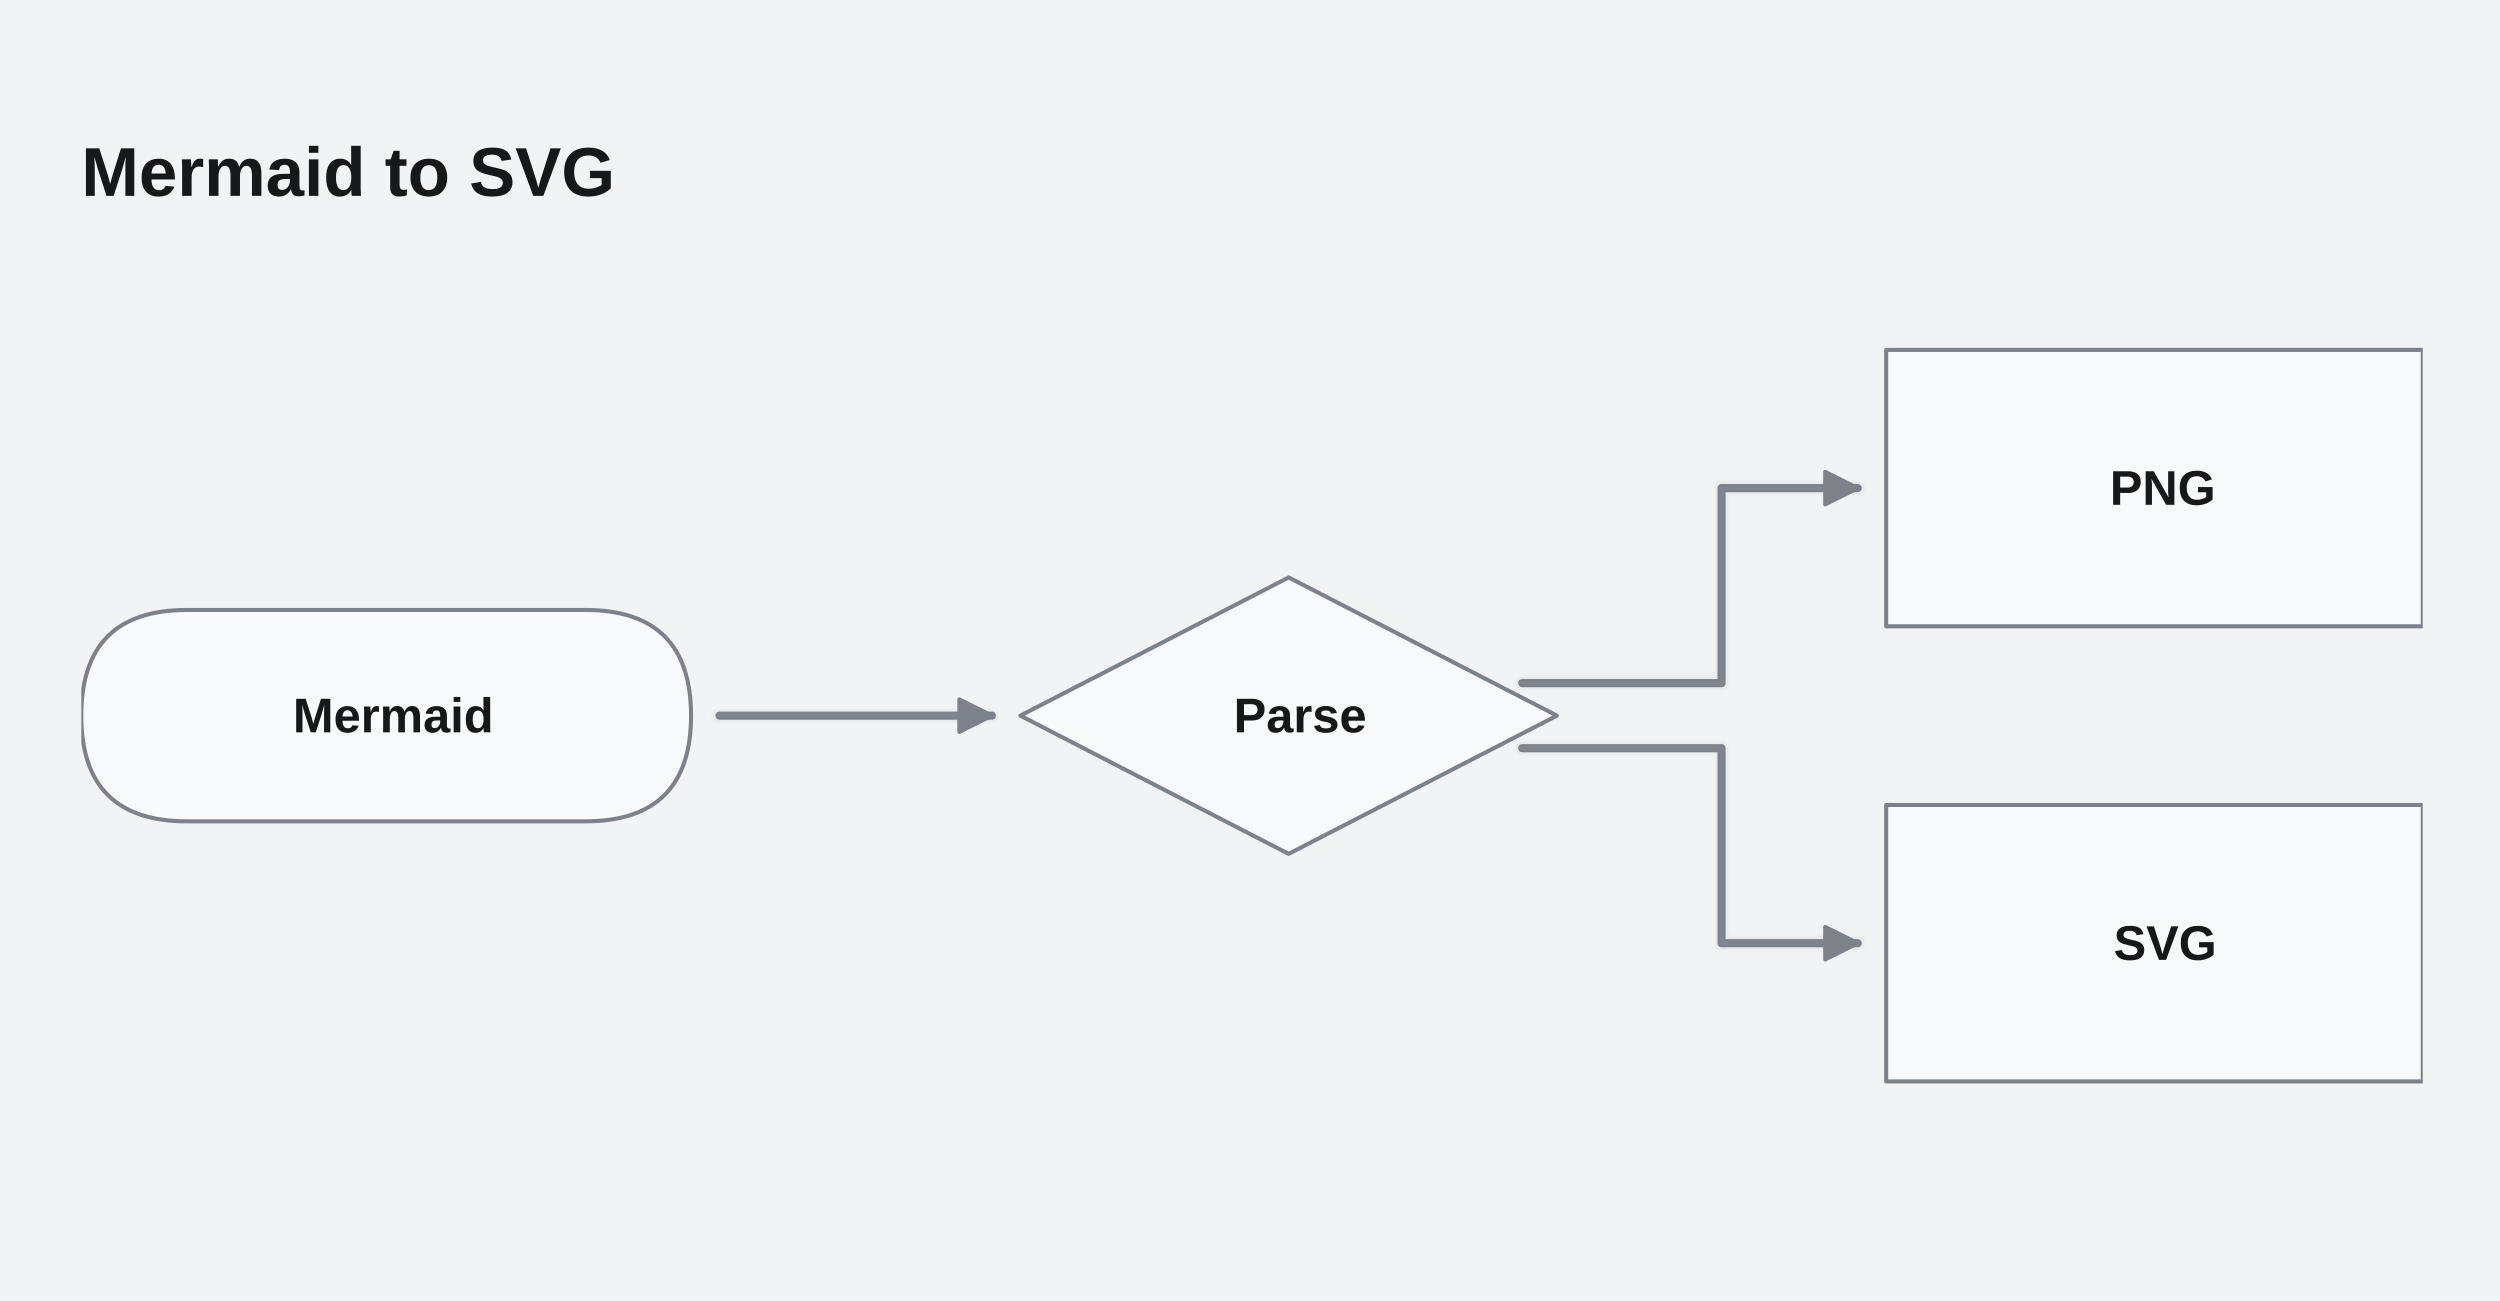
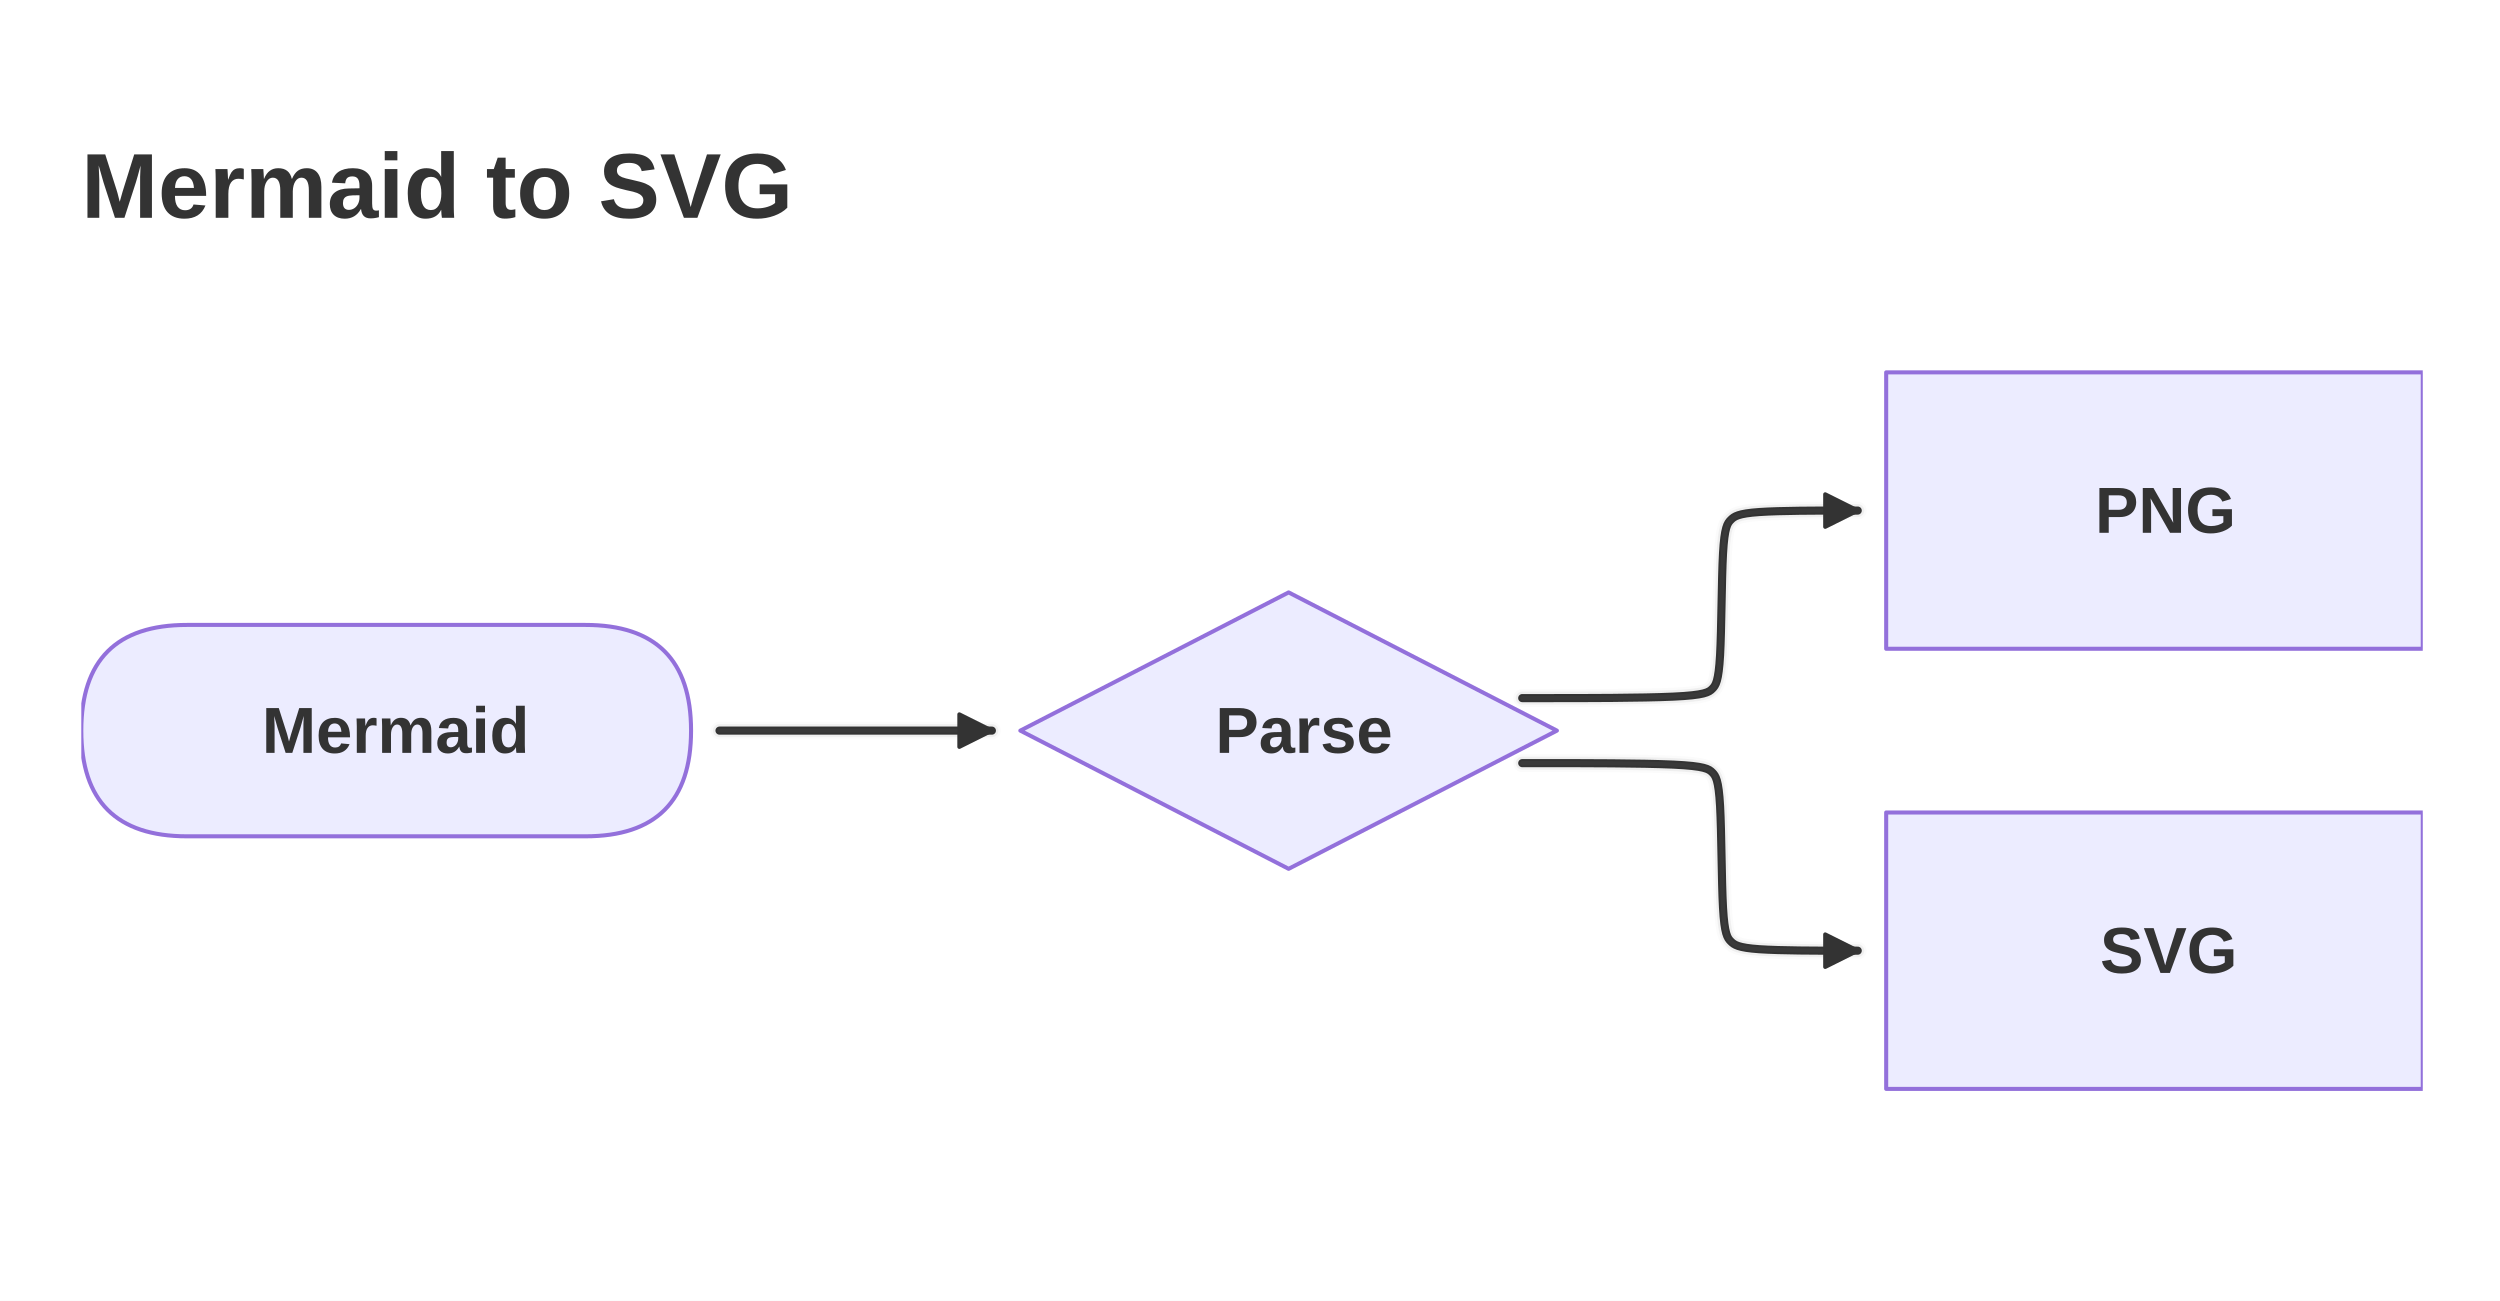
<svg xmlns="http://www.w3.org/2000/svg" width="615" height="320" viewBox="12 0 615 320" stroke-linecap="round" stroke-linejoin="round" style="max-width:100%;height:auto;display:block" role="img" aria-label="Mermaid to SVG" aria-labelledby="cfx-mm-nav-mermaid-l-title">
  <defs>
    <clipPath id="cfx-mm-nav-mermaid-l-clip-1" clipPathUnits="userSpaceOnUse">
      <rect x="32" y="32" width="576" height="256" />
    </clipPath>
    <clipPath id="cfx-mm-nav-mermaid-l-clip-7" clipPathUnits="userSpaceOnUse">
-       <rect x="32" y="64.1" width="576" height="223.9" />
+       <rect x="32" y="71.467" width="576" height="216.533" />
    </clipPath>
  </defs>
-   <rect x="0" y="0" width="640" height="320" rx="0" data-cfx-role="background" fill="#F2F3F4" stroke="none" stroke-width="1" />
+   <rect x="0" y="0" width="640" height="320" rx="0" data-cfx-role="background" fill="#FFFFFF" stroke="none" stroke-width="1" />
  <g clip-path="url(#cfx-mm-nav-mermaid-l-clip-1)">
-     <g data-cfx-role="frame-heading-source" data-cfx-authored-font-request="Calibri, Carlito, Segoe UI, Arial, system-ui, sans-serif|700|normal|17|">
+     <g data-cfx-role="frame-heading-source" data-cfx-authored-font-request="Calibri, Carlito, Segoe UI, Arial, system-ui, sans-serif|700|normal|22.666666666666664|">
      <g data-cfx-role="frame-heading">
-         <text x="32" y="48.187" font-family="Calibri, Carlito, Segoe UI, Arial, system-ui, sans-serif" font-size="17" font-weight="700" font-style="normal" fill="#16181C" xml:space="preserve" style="white-space:pre;font-language-override:normal;font-palette:normal">Mermaid to SVG</text>
+         <text x="32" y="53.582" font-family="Calibri, Carlito, Segoe UI, Arial, system-ui, sans-serif" font-size="22.667" font-weight="700" font-style="normal" fill="#333333" xml:space="preserve" style="white-space:pre;font-language-override:normal;font-palette:normal">Mermaid to SVG</text>
      </g>
    </g>
  </g>
  <g id="cfx-mm-nav-mermaid-l-node-6" data-cfx-source-id="mermaid-flowchart" data-cfx-role="topology" class="cfx-topology" data-canvas-surface-style="Plain" data-cfx-active-scenario="" data-cfx-map-background-style="Dots" data-cfx-projection="" data-cfx-scenario-count="0" data-cfx-scenario-ids="" data-cfx-scenarios="[]" data-cfx-viewport="" data-chart-id="mermaid-flowchart" data-fit-content-to-viewport="false" data-header-style="Standard" data-layout-direction="LeftToRight" data-layout-mode="Layered" data-node-surface-style="Card" data-visual-style="Default">
    <g clip-path="url(#cfx-mm-nav-mermaid-l-clip-7)">
-       <g id="cfx-mm-nav-mermaid-l-node-8" data-cfx-source-id="mermaid-edge-0" data-cfx-role="topology-edge" class="cfx-topology__edge" data-cfx-meta-mermaid-operator="--&gt;" data-cfx-meta-mermaid-order="0" data-cfx-meta-mermaid-source="src" data-cfx-meta-mermaid-source-column="3" data-cfx-meta-mermaid-source-line="5" data-cfx-meta-mermaid-target="parse" data-cfx-selected="false" data-cfx-status="Unknown" data-direction="Forward" data-edge-color="" data-edge-dash-pattern="" data-edge-emphasis="Normal" data-edge-id="mermaid-edge-0" data-edge-kind="Dependency" data-edge-label="" data-edge-layout-inference="none" data-edge-line-style="Solid" data-edge-minimum-rank-span="1" data-edge-muted="false" data-edge-render-order="0" data-edge-routing-priority="0" data-edge-secondary-label="" data-edge-tertiary-label="" data-label-offset-x="0" data-label-offset-y="0" data-route-candidate-count="1" data-route-corridor="default" data-route-curve="Orthogonal" data-route-end-x="256" data-route-end-y="176.04999999999998" data-route-fallback-reason="not-obstacle-aware" data-route-label-obstacle-hits="0" data-route-lane="0" data-route-obstacle-count="2" data-route-obstacle-hits="0" data-route-offset="0" data-route-overlap-score="0" data-route-segment-count="3" data-route-start-x="189" data-route-start-y="176.04999999999998" data-route-strategy="Orthogonal" data-scenario-ids="" data-scenario-step-indices="" data-source-group-id="" data-source-label="" data-source-marker="None" data-source-node-id="src" data-source-port="Auto" data-source-port-id="" data-target-group-id="" data-target-label="" data-target-marker="Arrow" data-target-node-id="parse" data-target-port="Auto" data-target-port-id="" data-waypoint-count="0">
-         <path d="M 189 176.05 L 222.5 176.05 L 222.5 176.05 L 256 176.05" data-cfx-role="topology-edge-line-ambient-halo" fill="none" stroke="rgba(124,129,138,0.016)" stroke-width="4.4" />
-         <path d="M 189 176.05 L 222.5 176.05 L 222.5 176.05 L 256 176.05" data-cfx-role="topology-edge-line-halo" fill="none" stroke="rgba(124,129,138,0.055)" stroke-width="3.2" />
-         <path d="M 189 176.05 L 222.5 176.05 L 222.5 176.05 L 256 176.05" data-cfx-role="topology-edge-line" fill="none" stroke="#7C818A" stroke-width="2" />
-         <path d="M 189 176.05 L 222.5 176.05 L 222.5 176.05 L 256 176.05" data-cfx-role="topology-edge-line-highlight" fill="none" stroke="rgba(255,255,255,0.035)" stroke-width="1" />
-         <path d="M 256 176.05 L 248 172.05 L 248 180.05 Z" data-cfx-role="topology-marker" fill="#7C818A" stroke="#7C818A" stroke-width="1" fill-rule="evenodd" />
+       <g id="cfx-mm-nav-mermaid-l-node-8" data-cfx-source-id="mermaid-edge-0" data-cfx-role="topology-edge" class="cfx-topology__edge" data-cfx-meta-mermaid-curve-column="1" data-cfx-meta-mermaid-curve-effective="Basis" data-cfx-meta-mermaid-curve-line="4" data-cfx-meta-mermaid-curve-origin="implicit" data-cfx-meta-mermaid-curve-requested="basis" data-cfx-meta-mermaid-operator="--&gt;" data-cfx-meta-mermaid-order="0" data-cfx-meta-mermaid-source="src" data-cfx-meta-mermaid-source-column="3" data-cfx-meta-mermaid-source-line="5" data-cfx-meta-mermaid-target="parse" data-cfx-selected="false" data-cfx-status="Unknown" data-direction="Forward" data-edge-color="#333333FF" data-edge-dash-pattern="" data-edge-emphasis="Normal" data-edge-id="mermaid-edge-0" data-edge-kind="Dependency" data-edge-label="" data-edge-layout-inference="none" data-edge-line-style="Solid" data-edge-minimum-rank-span="1" data-edge-muted="false" data-edge-render-order="0" data-edge-routing-priority="0" data-edge-secondary-label="" data-edge-tertiary-label="" data-label-offset-x="0" data-label-offset-y="0" data-route-candidate-count="1" data-route-corridor="default" data-route-curve="Orthogonal" data-route-end-x="256.0006470588236" data-route-end-y="179.73333333333332" data-route-fallback-reason="not-obstacle-aware" data-route-label-obstacle-hits="0" data-route-lane="0" data-route-obstacle-count="2" data-route-obstacle-hits="0" data-route-offset="0" data-route-overlap-score="0" data-route-segment-count="20" data-route-start-x="188.999987654321" data-route-start-y="179.73333333333332" data-route-strategy="Orthogonal" data-scenario-ids="" data-scenario-step-indices="" data-source-group-id="" data-source-label="" data-source-marker="None" data-source-node-id="src" data-source-port="Auto" data-source-port-id="" data-target-group-id="" data-target-label="" data-target-marker="Arrow" data-target-node-id="parse" data-target-port="Auto" data-target-port-id="" data-waypoint-count="0">
+         <path d="M 189 179.733 L 194.583 179.733 C 200.167 179.733 211.334 179.733 216.917 179.733 C 222.5 179.733 222.5 179.733 228.084 179.733 C 233.667 179.733 244.834 179.733 250.417 179.733 L 256.001 179.733" data-cfx-role="topology-edge-line-ambient-halo" fill="none" stroke="rgba(51,51,51,0.016)" stroke-width="4.4" />
+         <path d="M 189 179.733 L 194.583 179.733 C 200.167 179.733 211.334 179.733 216.917 179.733 C 222.5 179.733 222.5 179.733 228.084 179.733 C 233.667 179.733 244.834 179.733 250.417 179.733 L 256.001 179.733" data-cfx-role="topology-edge-line-halo" fill="none" stroke="rgba(51,51,51,0.055)" stroke-width="3.2" />
+         <path d="M 189 179.733 L 194.583 179.733 C 200.167 179.733 211.334 179.733 216.917 179.733 C 222.5 179.733 222.5 179.733 228.084 179.733 C 233.667 179.733 244.834 179.733 250.417 179.733 L 256.001 179.733" data-cfx-role="topology-edge-line" fill="none" stroke="#333333" stroke-width="2" />
+         <path d="M 189 179.733 L 194.583 179.733 C 200.167 179.733 211.334 179.733 216.917 179.733 C 222.5 179.733 222.5 179.733 228.084 179.733 C 233.667 179.733 244.834 179.733 250.417 179.733 L 256.001 179.733" data-cfx-role="topology-edge-line-highlight" fill="none" stroke="rgba(255,255,255,0.035)" stroke-width="1" />
+         <path d="M 256.001 179.733 L 248.001 175.733 L 248.001 183.733 Z" data-cfx-role="topology-marker" fill="#333333" stroke="#333333" stroke-width="1" fill-rule="evenodd" />
      </g>
-       <g id="cfx-mm-nav-mermaid-l-node-15" data-cfx-source-id="mermaid-edge-1" data-cfx-role="topology-edge" class="cfx-topology__edge" data-cfx-meta-mermaid-operator="--&gt;" data-cfx-meta-mermaid-order="1" data-cfx-meta-mermaid-source="parse" data-cfx-meta-mermaid-source-column="3" data-cfx-meta-mermaid-source-line="6" data-cfx-meta-mermaid-target="svg" data-cfx-selected="false" data-cfx-status="Unknown" data-direction="Forward" data-edge-color="" data-edge-dash-pattern="" data-edge-emphasis="Normal" data-edge-id="mermaid-edge-1" data-edge-kind="Dependency" data-edge-label="" data-edge-layout-inference="none" data-edge-line-style="Solid" data-edge-minimum-rank-span="1" data-edge-muted="false" data-edge-render-order="1" data-edge-routing-priority="0" data-edge-secondary-label="" data-edge-tertiary-label="" data-label-offset-x="0" data-label-offset-y="0" data-route-candidate-count="1" data-route-corridor="default" data-route-curve="Orthogonal" data-route-end-x="469" data-route-end-y="232.02499999999998" data-route-fallback-reason="not-obstacle-aware" data-route-label-obstacle-hits="0" data-route-lane="0" data-route-obstacle-count="2" data-route-obstacle-hits="0" data-route-offset="0" data-route-overlap-score="0" data-route-segment-count="3" data-route-start-x="386.47058823529414" data-route-start-y="184.04999999999998" data-route-strategy="Orthogonal" data-scenario-ids="" data-scenario-step-indices="" data-source-group-id="" data-source-label="" data-source-marker="None" data-source-node-id="parse" data-source-port="Auto" data-source-port-id="" data-target-group-id="" data-target-label="" data-target-marker="Arrow" data-target-node-id="svg" data-target-port="Auto" data-target-port-id="" data-waypoint-count="0">
-         <path d="M 386.471 184.05 L 435.5 184.05 L 435.5 232.025 L 469 232.025" data-cfx-role="topology-edge-line-ambient-halo" fill="none" stroke="rgba(124,129,138,0.016)" stroke-width="4.4" />
-         <path d="M 386.471 184.05 L 435.5 184.05 L 435.5 232.025 L 469 232.025" data-cfx-role="topology-edge-line-halo" fill="none" stroke="rgba(124,129,138,0.055)" stroke-width="3.2" />
-         <path d="M 386.471 184.05 L 435.5 184.05 L 435.5 232.025 L 469 232.025" data-cfx-role="topology-edge-line" fill="none" stroke="#7C818A" stroke-width="2" />
-         <path d="M 386.471 184.05 L 435.5 184.05 L 435.5 232.025 L 469 232.025" data-cfx-role="topology-edge-line-highlight" fill="none" stroke="rgba(255,255,255,0.035)" stroke-width="1" />
-         <path d="M 469 232.025 L 461 228.025 L 461 236.025 Z" data-cfx-role="topology-marker" fill="#7C818A" stroke="#7C818A" stroke-width="1" fill-rule="evenodd" />
+       <g id="cfx-mm-nav-mermaid-l-node-15" data-cfx-source-id="mermaid-edge-1" data-cfx-role="topology-edge" class="cfx-topology__edge" data-cfx-meta-mermaid-curve-column="1" data-cfx-meta-mermaid-curve-effective="Basis" data-cfx-meta-mermaid-curve-line="4" data-cfx-meta-mermaid-curve-origin="implicit" data-cfx-meta-mermaid-curve-requested="basis" data-cfx-meta-mermaid-operator="--&gt;" data-cfx-meta-mermaid-order="1" data-cfx-meta-mermaid-source="parse" data-cfx-meta-mermaid-source-column="3" data-cfx-meta-mermaid-source-line="6" data-cfx-meta-mermaid-target="svg" data-cfx-selected="false" data-cfx-status="Unknown" data-direction="Forward" data-edge-color="#333333FF" data-edge-dash-pattern="" data-edge-emphasis="Normal" data-edge-id="mermaid-edge-1" data-edge-kind="Dependency" data-edge-label="" data-edge-layout-inference="none" data-edge-line-style="Solid" data-edge-minimum-rank-span="1" data-edge-muted="false" data-edge-render-order="1" data-edge-routing-priority="0" data-edge-secondary-label="" data-edge-tertiary-label="" data-label-offset-x="0" data-label-offset-y="0" data-route-candidate-count="1" data-route-corridor="default" data-route-curve="Orthogonal" data-route-end-x="469" data-route-end-y="233.86666666666665" data-route-fallback-reason="not-obstacle-aware" data-route-label-obstacle-hits="0" data-route-lane="0" data-route-obstacle-count="2" data-route-obstacle-hits="0" data-route-offset="0" data-route-overlap-score="0" data-route-segment-count="44" data-route-start-x="386.47123529411766" data-route-start-y="187.73333333333332" data-route-strategy="Orthogonal" data-scenario-ids="" data-scenario-step-indices="" data-source-group-id="" data-source-label="" data-source-marker="None" data-source-node-id="parse" data-source-port="Auto" data-source-port-id="" data-target-group-id="" data-target-label="" data-target-marker="Arrow" data-target-node-id="svg" data-target-port="Auto" data-target-port-id="" data-waypoint-count="0">
+         <path d="M 386.471 187.733 L 393.809 187.733 C 401.147 187.733 415.824 187.733 423.633 188.095 C 431.442 188.457 432.385 189.181 433.219 190.014 C 434.052 190.848 434.776 191.791 435.138 198.284 C 435.5 204.778 435.5 216.822 435.862 223.316 C 436.224 229.809 436.947 230.752 437.781 231.586 C 438.614 232.419 439.557 233.143 444.778 233.505 C 450 233.867 459.5 233.867 464.25 233.867 L 469 233.867" data-cfx-role="topology-edge-line-ambient-halo" fill="none" stroke="rgba(51,51,51,0.016)" stroke-width="4.4" />
+         <path d="M 386.471 187.733 L 393.809 187.733 C 401.147 187.733 415.824 187.733 423.633 188.095 C 431.442 188.457 432.385 189.181 433.219 190.014 C 434.052 190.848 434.776 191.791 435.138 198.284 C 435.5 204.778 435.5 216.822 435.862 223.316 C 436.224 229.809 436.947 230.752 437.781 231.586 C 438.614 232.419 439.557 233.143 444.778 233.505 C 450 233.867 459.5 233.867 464.25 233.867 L 469 233.867" data-cfx-role="topology-edge-line-halo" fill="none" stroke="rgba(51,51,51,0.055)" stroke-width="3.2" />
+         <path d="M 386.471 187.733 L 393.809 187.733 C 401.147 187.733 415.824 187.733 423.633 188.095 C 431.442 188.457 432.385 189.181 433.219 190.014 C 434.052 190.848 434.776 191.791 435.138 198.284 C 435.5 204.778 435.5 216.822 435.862 223.316 C 436.224 229.809 436.947 230.752 437.781 231.586 C 438.614 232.419 439.557 233.143 444.778 233.505 C 450 233.867 459.5 233.867 464.25 233.867 L 469 233.867" data-cfx-role="topology-edge-line" fill="none" stroke="#333333" stroke-width="2" />
+         <path d="M 386.471 187.733 L 393.809 187.733 C 401.147 187.733 415.824 187.733 423.633 188.095 C 431.442 188.457 432.385 189.181 433.219 190.014 C 434.052 190.848 434.776 191.791 435.138 198.284 C 435.5 204.778 435.5 216.822 435.862 223.316 C 436.224 229.809 436.947 230.752 437.781 231.586 C 438.614 232.419 439.557 233.143 444.778 233.505 C 450 233.867 459.5 233.867 464.25 233.867 L 469 233.867" data-cfx-role="topology-edge-line-highlight" fill="none" stroke="rgba(255,255,255,0.035)" stroke-width="1" />
+         <path d="M 469 233.867 L 461 229.867 L 461 237.867 Z" data-cfx-role="topology-marker" fill="#333333" stroke="#333333" stroke-width="1" fill-rule="evenodd" />
      </g>
-       <g id="cfx-mm-nav-mermaid-l-node-22" data-cfx-source-id="mermaid-edge-2" data-cfx-role="topology-edge" class="cfx-topology__edge" data-cfx-meta-mermaid-operator="--&gt;" data-cfx-meta-mermaid-order="2" data-cfx-meta-mermaid-source="parse" data-cfx-meta-mermaid-source-column="3" data-cfx-meta-mermaid-source-line="7" data-cfx-meta-mermaid-target="png" data-cfx-selected="false" data-cfx-status="Unknown" data-direction="Forward" data-edge-color="" data-edge-dash-pattern="" data-edge-emphasis="Normal" data-edge-id="mermaid-edge-2" data-edge-kind="Dependency" data-edge-label="" data-edge-layout-inference="none" data-edge-line-style="Solid" data-edge-minimum-rank-span="1" data-edge-muted="false" data-edge-render-order="2" data-edge-routing-priority="0" data-edge-secondary-label="" data-edge-tertiary-label="" data-label-offset-x="0" data-label-offset-y="0" data-route-candidate-count="1" data-route-corridor="default" data-route-curve="Orthogonal" data-route-end-x="469" data-route-end-y="120.07499999999999" data-route-fallback-reason="not-obstacle-aware" data-route-label-obstacle-hits="0" data-route-lane="0" data-route-obstacle-count="2" data-route-obstacle-hits="0" data-route-offset="0" data-route-overlap-score="0" data-route-segment-count="3" data-route-start-x="386.4705882352941" data-route-start-y="168.04999999999998" data-route-strategy="Orthogonal" data-scenario-ids="" data-scenario-step-indices="" data-source-group-id="" data-source-label="" data-source-marker="None" data-source-node-id="parse" data-source-port="Auto" data-source-port-id="" data-target-group-id="" data-target-label="" data-target-marker="Arrow" data-target-node-id="png" data-target-port="Auto" data-target-port-id="" data-waypoint-count="0">
-         <path d="M 386.471 168.05 L 435.5 168.05 L 435.5 120.075 L 469 120.075" data-cfx-role="topology-edge-line-ambient-halo" fill="none" stroke="rgba(124,129,138,0.016)" stroke-width="4.4" />
-         <path d="M 386.471 168.05 L 435.5 168.05 L 435.5 120.075 L 469 120.075" data-cfx-role="topology-edge-line-halo" fill="none" stroke="rgba(124,129,138,0.055)" stroke-width="3.2" />
-         <path d="M 386.471 168.05 L 435.5 168.05 L 435.5 120.075 L 469 120.075" data-cfx-role="topology-edge-line" fill="none" stroke="#7C818A" stroke-width="2" />
-         <path d="M 386.471 168.05 L 435.5 168.05 L 435.5 120.075 L 469 120.075" data-cfx-role="topology-edge-line-highlight" fill="none" stroke="rgba(255,255,255,0.035)" stroke-width="1" />
-         <path d="M 469 120.075 L 461 116.075 L 461 124.075 Z" data-cfx-role="topology-marker" fill="#7C818A" stroke="#7C818A" stroke-width="1" fill-rule="evenodd" />
+       <g id="cfx-mm-nav-mermaid-l-node-22" data-cfx-source-id="mermaid-edge-2" data-cfx-role="topology-edge" class="cfx-topology__edge" data-cfx-meta-mermaid-curve-column="1" data-cfx-meta-mermaid-curve-effective="Basis" data-cfx-meta-mermaid-curve-line="4" data-cfx-meta-mermaid-curve-origin="implicit" data-cfx-meta-mermaid-curve-requested="basis" data-cfx-meta-mermaid-operator="--&gt;" data-cfx-meta-mermaid-order="2" data-cfx-meta-mermaid-source="parse" data-cfx-meta-mermaid-source-column="3" data-cfx-meta-mermaid-source-line="7" data-cfx-meta-mermaid-target="png" data-cfx-selected="false" data-cfx-status="Unknown" data-direction="Forward" data-edge-color="#333333FF" data-edge-dash-pattern="" data-edge-emphasis="Normal" data-edge-id="mermaid-edge-2" data-edge-kind="Dependency" data-edge-label="" data-edge-layout-inference="none" data-edge-line-style="Solid" data-edge-minimum-rank-span="1" data-edge-muted="false" data-edge-render-order="2" data-edge-routing-priority="0" data-edge-secondary-label="" data-edge-tertiary-label="" data-label-offset-x="0" data-label-offset-y="0" data-route-candidate-count="1" data-route-corridor="default" data-route-curve="Orthogonal" data-route-end-x="469" data-route-end-y="125.6" data-route-fallback-reason="not-obstacle-aware" data-route-label-obstacle-hits="0" data-route-lane="0" data-route-obstacle-count="2" data-route-obstacle-hits="0" data-route-offset="0" data-route-overlap-score="0" data-route-segment-count="44" data-route-start-x="386.46994117647057" data-route-start-y="171.73333333333332" data-route-strategy="Orthogonal" data-scenario-ids="" data-scenario-step-indices="" data-source-group-id="" data-source-label="" data-source-marker="None" data-source-node-id="parse" data-source-port="Auto" data-source-port-id="" data-target-group-id="" data-target-label="" data-target-marker="Arrow" data-target-node-id="png" data-target-port="Auto" data-target-port-id="" data-waypoint-count="0">
+         <path d="M 386.47 171.733 L 393.808 171.733 C 401.147 171.733 415.823 171.733 423.633 171.371 C 431.442 171.009 432.385 170.286 433.219 169.452 C 434.052 168.619 434.776 167.676 435.138 161.183 C 435.5 154.689 435.5 142.644 435.862 136.151 C 436.224 129.657 436.947 128.714 437.781 127.881 C 438.614 127.048 439.557 126.324 444.778 125.962 C 450 125.6 459.5 125.6 464.25 125.6 L 469 125.6" data-cfx-role="topology-edge-line-ambient-halo" fill="none" stroke="rgba(51,51,51,0.016)" stroke-width="4.4" />
+         <path d="M 386.47 171.733 L 393.808 171.733 C 401.147 171.733 415.823 171.733 423.633 171.371 C 431.442 171.009 432.385 170.286 433.219 169.452 C 434.052 168.619 434.776 167.676 435.138 161.183 C 435.5 154.689 435.5 142.644 435.862 136.151 C 436.224 129.657 436.947 128.714 437.781 127.881 C 438.614 127.048 439.557 126.324 444.778 125.962 C 450 125.6 459.5 125.6 464.25 125.6 L 469 125.6" data-cfx-role="topology-edge-line-halo" fill="none" stroke="rgba(51,51,51,0.055)" stroke-width="3.2" />
+         <path d="M 386.47 171.733 L 393.808 171.733 C 401.147 171.733 415.823 171.733 423.633 171.371 C 431.442 171.009 432.385 170.286 433.219 169.452 C 434.052 168.619 434.776 167.676 435.138 161.183 C 435.5 154.689 435.5 142.644 435.862 136.151 C 436.224 129.657 436.947 128.714 437.781 127.881 C 438.614 127.048 439.557 126.324 444.778 125.962 C 450 125.6 459.5 125.6 464.25 125.6 L 469 125.6" data-cfx-role="topology-edge-line" fill="none" stroke="#333333" stroke-width="2" />
+         <path d="M 386.47 171.733 L 393.808 171.733 C 401.147 171.733 415.823 171.733 423.633 171.371 C 431.442 171.009 432.385 170.286 433.219 169.452 C 434.052 168.619 434.776 167.676 435.138 161.183 C 435.5 154.689 435.5 142.644 435.862 136.151 C 436.224 129.657 436.947 128.714 437.781 127.881 C 438.614 127.048 439.557 126.324 444.778 125.962 C 450 125.6 459.5 125.6 464.25 125.6 L 469 125.6" data-cfx-role="topology-edge-line-highlight" fill="none" stroke="rgba(255,255,255,0.035)" stroke-width="1" />
+         <path d="M 469 125.6 L 461 121.6 L 461 129.6 Z" data-cfx-role="topology-marker" fill="#333333" stroke="#333333" stroke-width="1" fill-rule="evenodd" />
      </g>
-       <g id="cfx-mm-nav-mermaid-l-node-29" data-cfx-source-id="src" data-cfx-role="topology-node" class="cfx-topology__node cfx-mermaid-node cfx-mermaid-shape-stadium" data-cfx-meta-layer="0" data-cfx-meta-layout-column="0" data-cfx-meta-layout-layer="0" data-cfx-meta-layout-layerindex="0" data-cfx-meta-layout-rankhintsapplied="true" data-cfx-meta-layout-row="0" data-cfx-meta-mermaid-id="src" data-cfx-meta-mermaid-label="Mermaid" data-cfx-meta-mermaid-layer="0" data-cfx-meta-mermaid-order="0" data-cfx-meta-mermaid-shape="Stadium" data-cfx-meta-mermaid-shapetoken="stadium" data-cfx-meta-mermaid-source-column="3" data-cfx-meta-mermaid-source-line="5" data-cfx-selected="false" data-cfx-status="Unknown" data-group-id="" data-group-label="" data-node-badge="" data-node-detail-count="0" data-node-display-mode="Card" data-node-id="src" data-node-kind="Generic" data-node-label="Mermaid" data-node-shape="Stadium" data-scenario-ids="" data-scenario-step-indices="">
-         <path d="M 58 150.05 L 156 150.05 C 173.333 150.05 182 158.717 182 176.05 L 182 176.05 C 182 193.383 173.333 202.05 156 202.05 L 58 202.05 C 40.667 202.05 32 193.383 32 176.05 L 32 176.05 C 32 158.717 40.667 150.05 58 150.05 Z" data-cfx-role="topology-node-surface" fill="#F8F9FA" stroke="#7C818A" stroke-width="1" fill-rule="evenodd" />
+       <g id="cfx-mm-nav-mermaid-l-node-29" data-cfx-source-id="src" data-cfx-role="topology-node" class="cfx-topology__node cfx-mermaid-node cfx-mermaid-shape-stadium" data-cfx-meta-layer="0" data-cfx-meta-layout-column="0" data-cfx-meta-layout-layer="0" data-cfx-meta-layout-layerindex="0" data-cfx-meta-layout-rankhintsapplied="true" data-cfx-meta-layout-row="0" data-cfx-meta-mermaid-id="src" data-cfx-meta-mermaid-label="Mermaid" data-cfx-meta-mermaid-layer="0" data-cfx-meta-mermaid-order="0" data-cfx-meta-mermaid-shape="Stadium" data-cfx-meta-mermaid-shapetoken="stadium" data-cfx-meta-mermaid-source-column="3" data-cfx-meta-mermaid-source-line="5" data-cfx-selected="false" data-cfx-status="Unknown" data-group-id="" data-group-label="" data-node-background-color="#ECECFFFF" data-node-badge="" data-node-detail-count="0" data-node-display-mode="Card" data-node-id="src" data-node-kind="Generic" data-node-label="Mermaid" data-node-shape="Stadium" data-scenario-ids="" data-scenario-step-indices="">
+         <path d="M 58 153.733 L 156 153.733 C 173.333 153.733 182 162.4 182 179.733 L 182 179.733 C 182 197.067 173.333 205.733 156 205.733 L 58 205.733 C 40.667 205.733 32 197.067 32 179.733 L 32 179.733 C 32 162.4 40.667 153.733 58 153.733 Z" data-cfx-role="topology-node-surface" fill="#ECECFF" stroke="#9370DB" stroke-width="1" fill-rule="evenodd" />
        <g id="cfx-mm-nav-mermaid-l-node-31" data-cfx-source-id="src-label" data-cfx-role="topology-node-label">
-           <text x="84.066" y="180.152" font-family="Calibri, Carlito, Segoe UI, Arial, system-ui, sans-serif" font-size="12" font-weight="600" font-style="normal" fill="#16181C" xml:space="preserve" style="white-space:pre;font-language-override:normal;font-palette:normal">Mermaid</text>
+           <text x="76.422" y="185.202" font-family="Calibri, Carlito, Segoe UI, Arial, system-ui, sans-serif" font-size="16" font-weight="600" font-style="normal" fill="#333333" xml:space="preserve" style="white-space:pre;font-language-override:normal;font-palette:normal">Mermaid</text>
        </g>
      </g>
-       <g id="cfx-mm-nav-mermaid-l-node-33" data-cfx-source-id="parse" data-cfx-role="topology-node" class="cfx-topology__node cfx-mermaid-node cfx-mermaid-shape-rhombus" data-cfx-meta-layer="1" data-cfx-meta-layout-column="0" data-cfx-meta-layout-layer="1" data-cfx-meta-layout-layerindex="1" data-cfx-meta-layout-rankhintsapplied="true" data-cfx-meta-layout-row="0" data-cfx-meta-mermaid-id="parse" data-cfx-meta-mermaid-label="Parse" data-cfx-meta-mermaid-layer="1" data-cfx-meta-mermaid-order="1" data-cfx-meta-mermaid-shape="Rhombus" data-cfx-meta-mermaid-shapetoken="rhombus" data-cfx-meta-mermaid-source-column="22" data-cfx-meta-mermaid-source-line="5" data-cfx-selected="false" data-cfx-status="Unknown" data-group-id="" data-group-label="" data-node-badge="" data-node-detail-count="0" data-node-display-mode="Card" data-node-id="parse" data-node-kind="Generic" data-node-label="Parse" data-node-shape="Diamond" data-scenario-ids="" data-scenario-step-indices="">
-         <path d="M 329 142.05 L 395 176.05 L 329 210.05 L 263 176.05 Z" data-cfx-role="topology-node-surface" fill="#F8F9FA" stroke="#7C818A" stroke-width="1" fill-rule="evenodd" />
+       <g id="cfx-mm-nav-mermaid-l-node-33" data-cfx-source-id="parse" data-cfx-role="topology-node" class="cfx-topology__node cfx-mermaid-node cfx-mermaid-shape-rhombus" data-cfx-meta-layer="1" data-cfx-meta-layout-column="0" data-cfx-meta-layout-layer="1" data-cfx-meta-layout-layerindex="1" data-cfx-meta-layout-rankhintsapplied="true" data-cfx-meta-layout-row="0" data-cfx-meta-mermaid-id="parse" data-cfx-meta-mermaid-label="Parse" data-cfx-meta-mermaid-layer="1" data-cfx-meta-mermaid-order="1" data-cfx-meta-mermaid-shape="Rhombus" data-cfx-meta-mermaid-shapetoken="rhombus" data-cfx-meta-mermaid-source-column="22" data-cfx-meta-mermaid-source-line="5" data-cfx-selected="false" data-cfx-status="Unknown" data-group-id="" data-group-label="" data-node-background-color="#ECECFFFF" data-node-badge="" data-node-detail-count="0" data-node-display-mode="Card" data-node-id="parse" data-node-kind="Generic" data-node-label="Parse" data-node-shape="Diamond" data-scenario-ids="" data-scenario-step-indices="">
+         <path d="M 329 145.733 L 395 179.733 L 329 213.733 L 263 179.733 Z" data-cfx-role="topology-node-surface" fill="#ECECFF" stroke="#9370DB" stroke-width="1" fill-rule="evenodd" />
        <g id="cfx-mm-nav-mermaid-l-node-35" data-cfx-source-id="parse-label" data-cfx-role="topology-node-label">
-           <text x="315.488" y="180.152" font-family="Calibri, Carlito, Segoe UI, Arial, system-ui, sans-serif" font-size="12" font-weight="600" font-style="normal" fill="#16181C" xml:space="preserve" style="white-space:pre;font-language-override:normal;font-palette:normal">Parse</text>
+           <text x="310.984" y="185.202" font-family="Calibri, Carlito, Segoe UI, Arial, system-ui, sans-serif" font-size="16" font-weight="600" font-style="normal" fill="#333333" xml:space="preserve" style="white-space:pre;font-language-override:normal;font-palette:normal">Parse</text>
        </g>
      </g>
-       <g id="cfx-mm-nav-mermaid-l-node-37" data-cfx-source-id="svg" data-cfx-role="topology-node" class="cfx-topology__node cfx-mermaid-node cfx-mermaid-shape-rectangle" data-cfx-meta-layer="2" data-cfx-meta-layout-column="0" data-cfx-meta-layout-layer="2" data-cfx-meta-layout-layerindex="2" data-cfx-meta-layout-rankhintsapplied="true" data-cfx-meta-layout-row="1" data-cfx-meta-mermaid-id="svg" data-cfx-meta-mermaid-label="SVG" data-cfx-meta-mermaid-layer="2" data-cfx-meta-mermaid-order="2" data-cfx-meta-mermaid-shape="Rectangle" data-cfx-meta-mermaid-shapetoken="rectangle" data-cfx-meta-mermaid-source-column="13" data-cfx-meta-mermaid-source-line="6" data-cfx-selected="false" data-cfx-status="Unknown" data-group-id="" data-group-label="" data-node-badge="" data-node-detail-count="0" data-node-display-mode="Card" data-node-id="svg" data-node-kind="Generic" data-node-label="SVG" data-node-shape="Rectangle" data-scenario-ids="" data-scenario-step-indices="">
-         <path d="M 476 198.025 L 608 198.025 L 608 266.025 L 476 266.025 Z" data-cfx-role="topology-node-surface" fill="#F8F9FA" stroke="#7C818A" stroke-width="1" fill-rule="evenodd" />
+       <g id="cfx-mm-nav-mermaid-l-node-37" data-cfx-source-id="svg" data-cfx-role="topology-node" class="cfx-topology__node cfx-mermaid-node cfx-mermaid-shape-rectangle" data-cfx-meta-layer="2" data-cfx-meta-layout-column="0" data-cfx-meta-layout-layer="2" data-cfx-meta-layout-layerindex="2" data-cfx-meta-layout-rankhintsapplied="true" data-cfx-meta-layout-row="1" data-cfx-meta-mermaid-id="svg" data-cfx-meta-mermaid-label="SVG" data-cfx-meta-mermaid-layer="2" data-cfx-meta-mermaid-order="2" data-cfx-meta-mermaid-shape="Rectangle" data-cfx-meta-mermaid-shapetoken="rectangle" data-cfx-meta-mermaid-source-column="13" data-cfx-meta-mermaid-source-line="6" data-cfx-selected="false" data-cfx-status="Unknown" data-group-id="" data-group-label="" data-node-background-color="#ECECFFFF" data-node-badge="" data-node-detail-count="0" data-node-display-mode="Card" data-node-id="svg" data-node-kind="Generic" data-node-label="SVG" data-node-shape="Rectangle" data-scenario-ids="" data-scenario-step-indices="">
+         <path d="M 476 199.867 L 608 199.867 L 608 267.867 L 476 267.867 Z" data-cfx-role="topology-node-surface" fill="#ECECFF" stroke="#9370DB" stroke-width="1" fill-rule="evenodd" />
        <g id="cfx-mm-nav-mermaid-l-node-39" data-cfx-source-id="svg-label" data-cfx-role="topology-node-label">
-           <text x="531.957" y="236.127" font-family="Calibri, Carlito, Segoe UI, Arial, system-ui, sans-serif" font-size="12" font-weight="600" font-style="normal" fill="#16181C" xml:space="preserve" style="white-space:pre;font-language-override:normal;font-palette:normal">SVG</text>
+           <text x="528.609" y="239.335" font-family="Calibri, Carlito, Segoe UI, Arial, system-ui, sans-serif" font-size="16" font-weight="600" font-style="normal" fill="#333333" xml:space="preserve" style="white-space:pre;font-language-override:normal;font-palette:normal">SVG</text>
        </g>
      </g>
-       <g id="cfx-mm-nav-mermaid-l-node-41" data-cfx-source-id="png" data-cfx-role="topology-node" class="cfx-topology__node cfx-mermaid-node cfx-mermaid-shape-rectangle" data-cfx-meta-layer="2" data-cfx-meta-layout-column="0" data-cfx-meta-layout-layer="2" data-cfx-meta-layout-layerindex="2" data-cfx-meta-layout-rankhintsapplied="true" data-cfx-meta-layout-row="0" data-cfx-meta-mermaid-id="png" data-cfx-meta-mermaid-label="PNG" data-cfx-meta-mermaid-layer="2" data-cfx-meta-mermaid-order="3" data-cfx-meta-mermaid-shape="Rectangle" data-cfx-meta-mermaid-shapetoken="rectangle" data-cfx-meta-mermaid-source-column="13" data-cfx-meta-mermaid-source-line="7" data-cfx-selected="false" data-cfx-status="Unknown" data-group-id="" data-group-label="" data-node-badge="" data-node-detail-count="0" data-node-display-mode="Card" data-node-id="png" data-node-kind="Generic" data-node-label="PNG" data-node-shape="Rectangle" data-scenario-ids="" data-scenario-step-indices="">
-         <path d="M 476 86.075 L 608 86.075 L 608 154.075 L 476 154.075 Z" data-cfx-role="topology-node-surface" fill="#F8F9FA" stroke="#7C818A" stroke-width="1" fill-rule="evenodd" />
+       <g id="cfx-mm-nav-mermaid-l-node-41" data-cfx-source-id="png" data-cfx-role="topology-node" class="cfx-topology__node cfx-mermaid-node cfx-mermaid-shape-rectangle" data-cfx-meta-layer="2" data-cfx-meta-layout-column="0" data-cfx-meta-layout-layer="2" data-cfx-meta-layout-layerindex="2" data-cfx-meta-layout-rankhintsapplied="true" data-cfx-meta-layout-row="0" data-cfx-meta-mermaid-id="png" data-cfx-meta-mermaid-label="PNG" data-cfx-meta-mermaid-layer="2" data-cfx-meta-mermaid-order="3" data-cfx-meta-mermaid-shape="Rectangle" data-cfx-meta-mermaid-shapetoken="rectangle" data-cfx-meta-mermaid-source-column="13" data-cfx-meta-mermaid-source-line="7" data-cfx-selected="false" data-cfx-status="Unknown" data-group-id="" data-group-label="" data-node-background-color="#ECECFFFF" data-node-badge="" data-node-detail-count="0" data-node-display-mode="Card" data-node-id="png" data-node-kind="Generic" data-node-label="PNG" data-node-shape="Rectangle" data-scenario-ids="" data-scenario-step-indices="">
+         <path d="M 476 91.6 L 608 91.6 L 608 159.6 L 476 159.6 Z" data-cfx-role="topology-node-surface" fill="#ECECFF" stroke="#9370DB" stroke-width="1" fill-rule="evenodd" />
        <g id="cfx-mm-nav-mermaid-l-node-43" data-cfx-source-id="png-label" data-cfx-role="topology-node-label">
-           <text x="531.031" y="124.177" font-family="Calibri, Carlito, Segoe UI, Arial, system-ui, sans-serif" font-size="12" font-weight="600" font-style="normal" fill="#16181C" xml:space="preserve" style="white-space:pre;font-language-override:normal;font-palette:normal">PNG</text>
+           <text x="527.375" y="131.069" font-family="Calibri, Carlito, Segoe UI, Arial, system-ui, sans-serif" font-size="16" font-weight="600" font-style="normal" fill="#333333" xml:space="preserve" style="white-space:pre;font-language-override:normal;font-palette:normal">PNG</text>
        </g>
      </g>
    </g>
  </g>
</svg>
